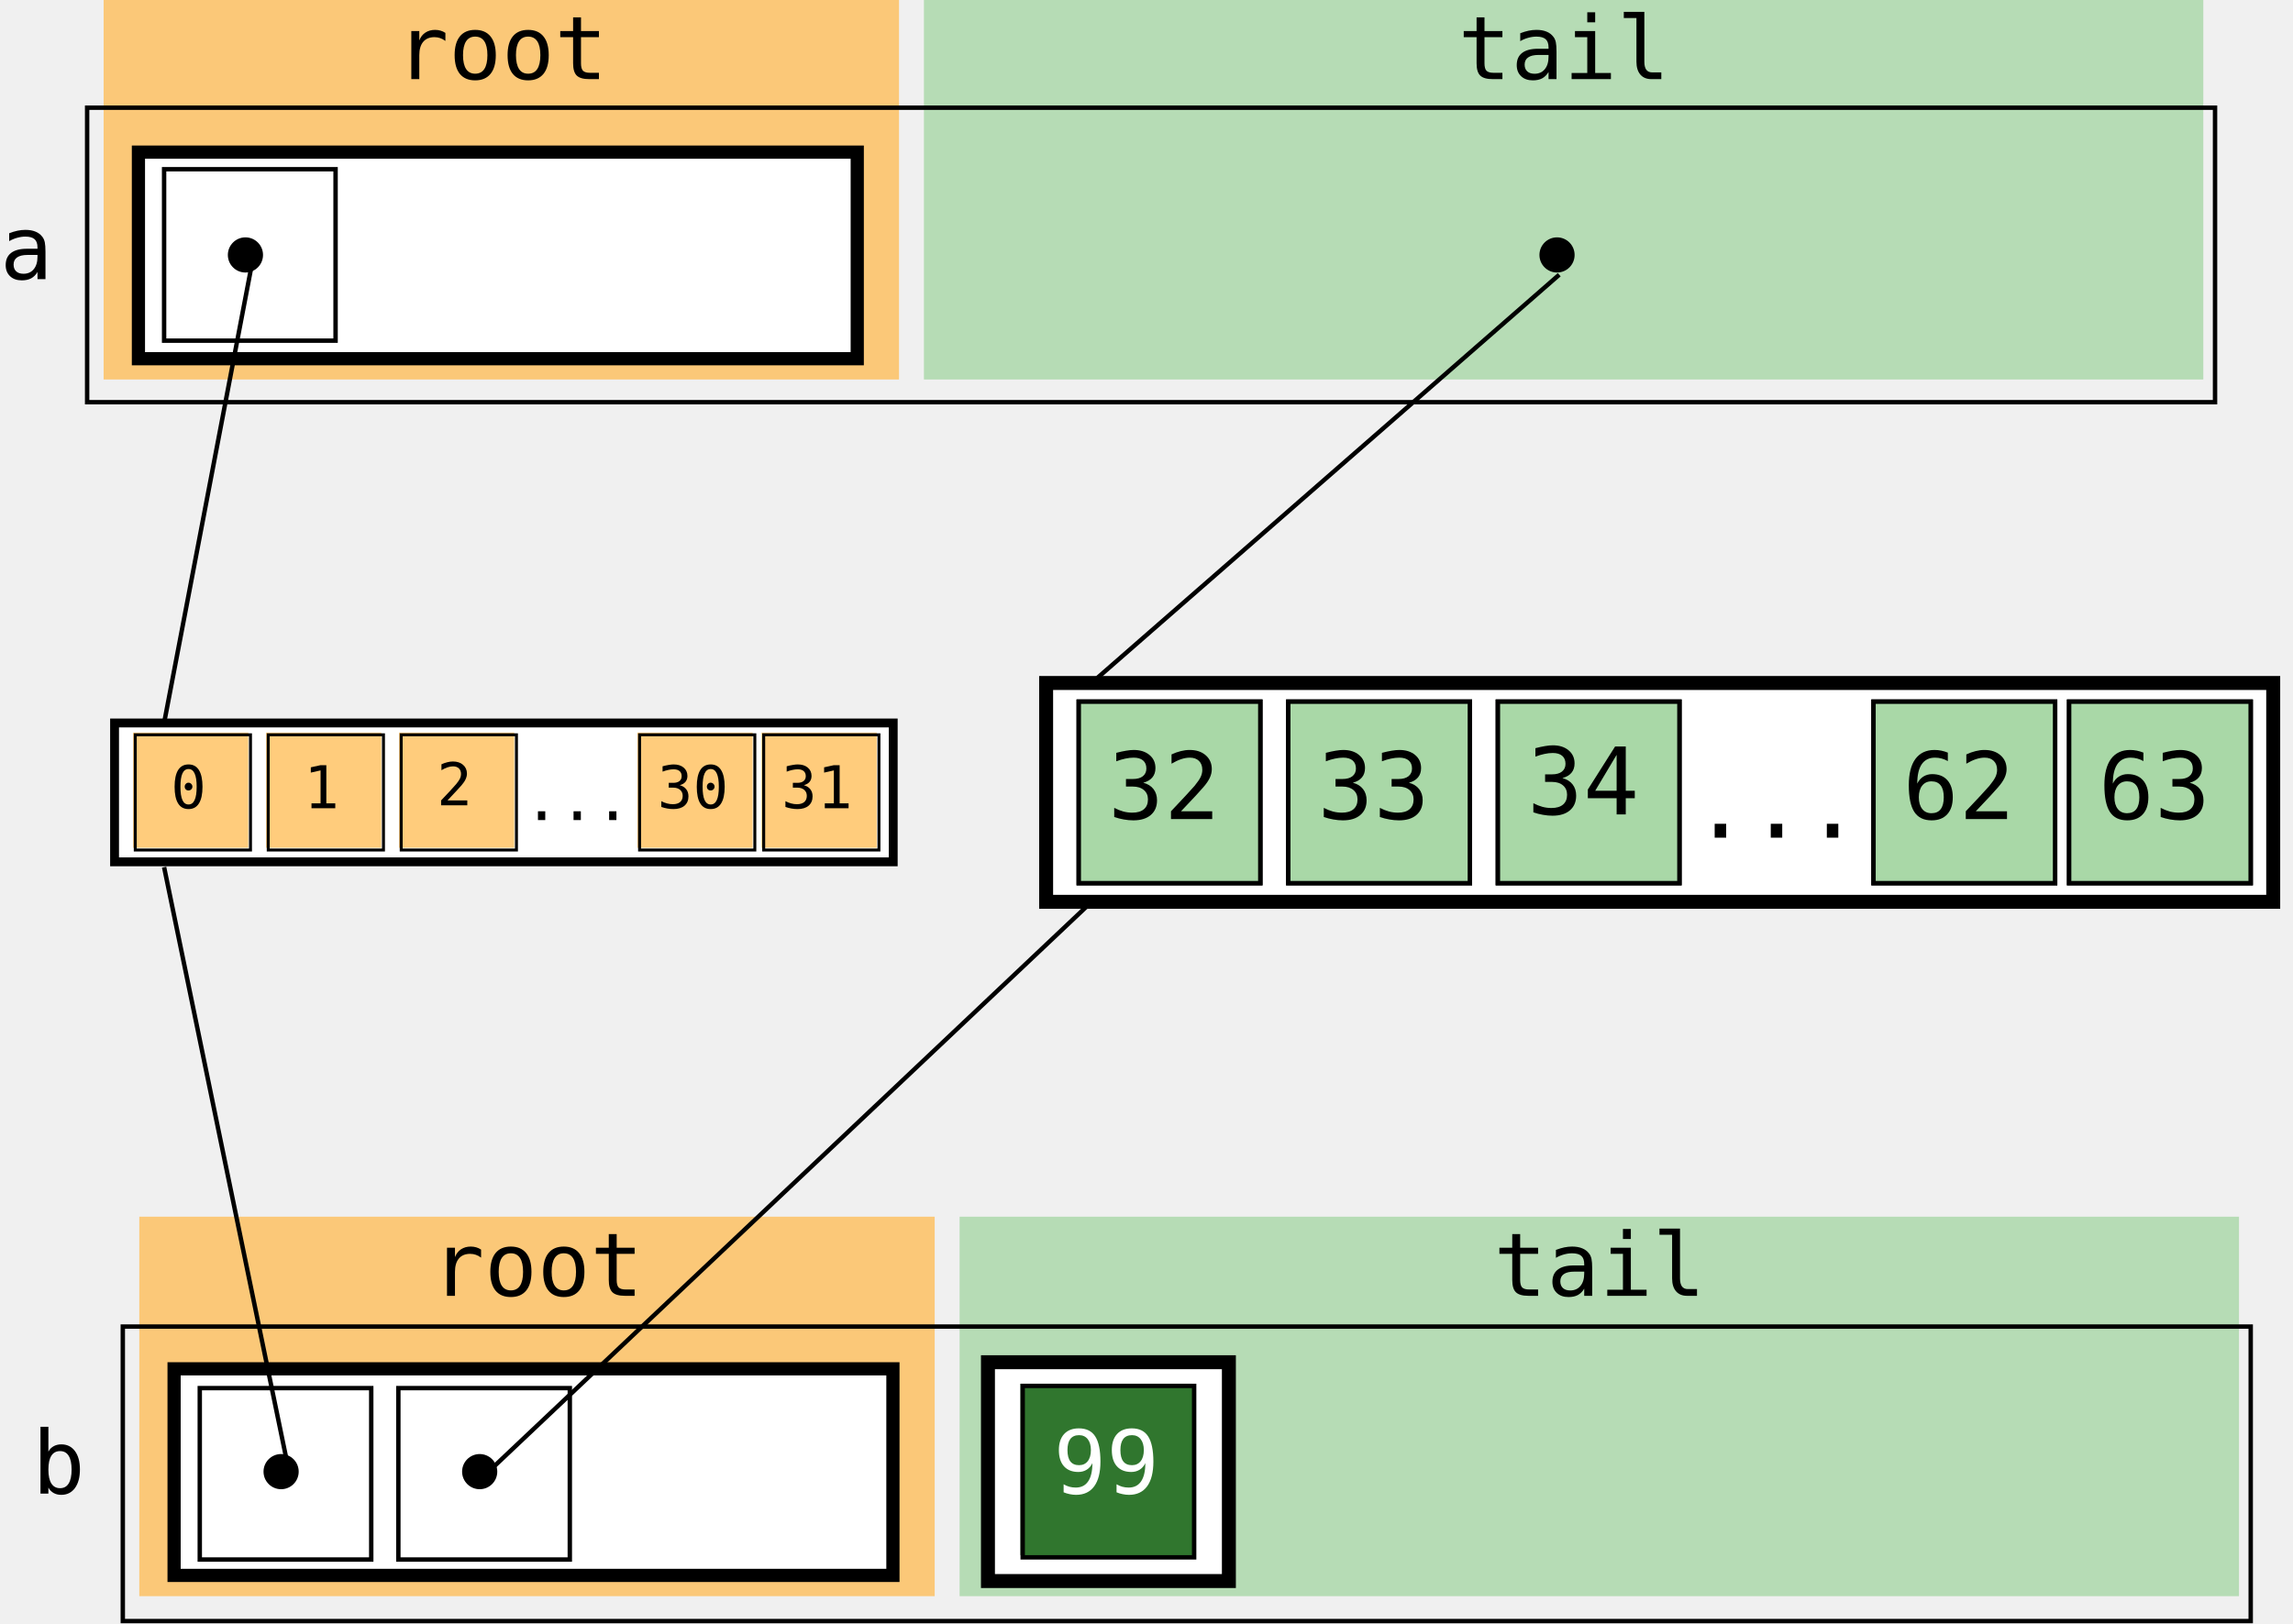
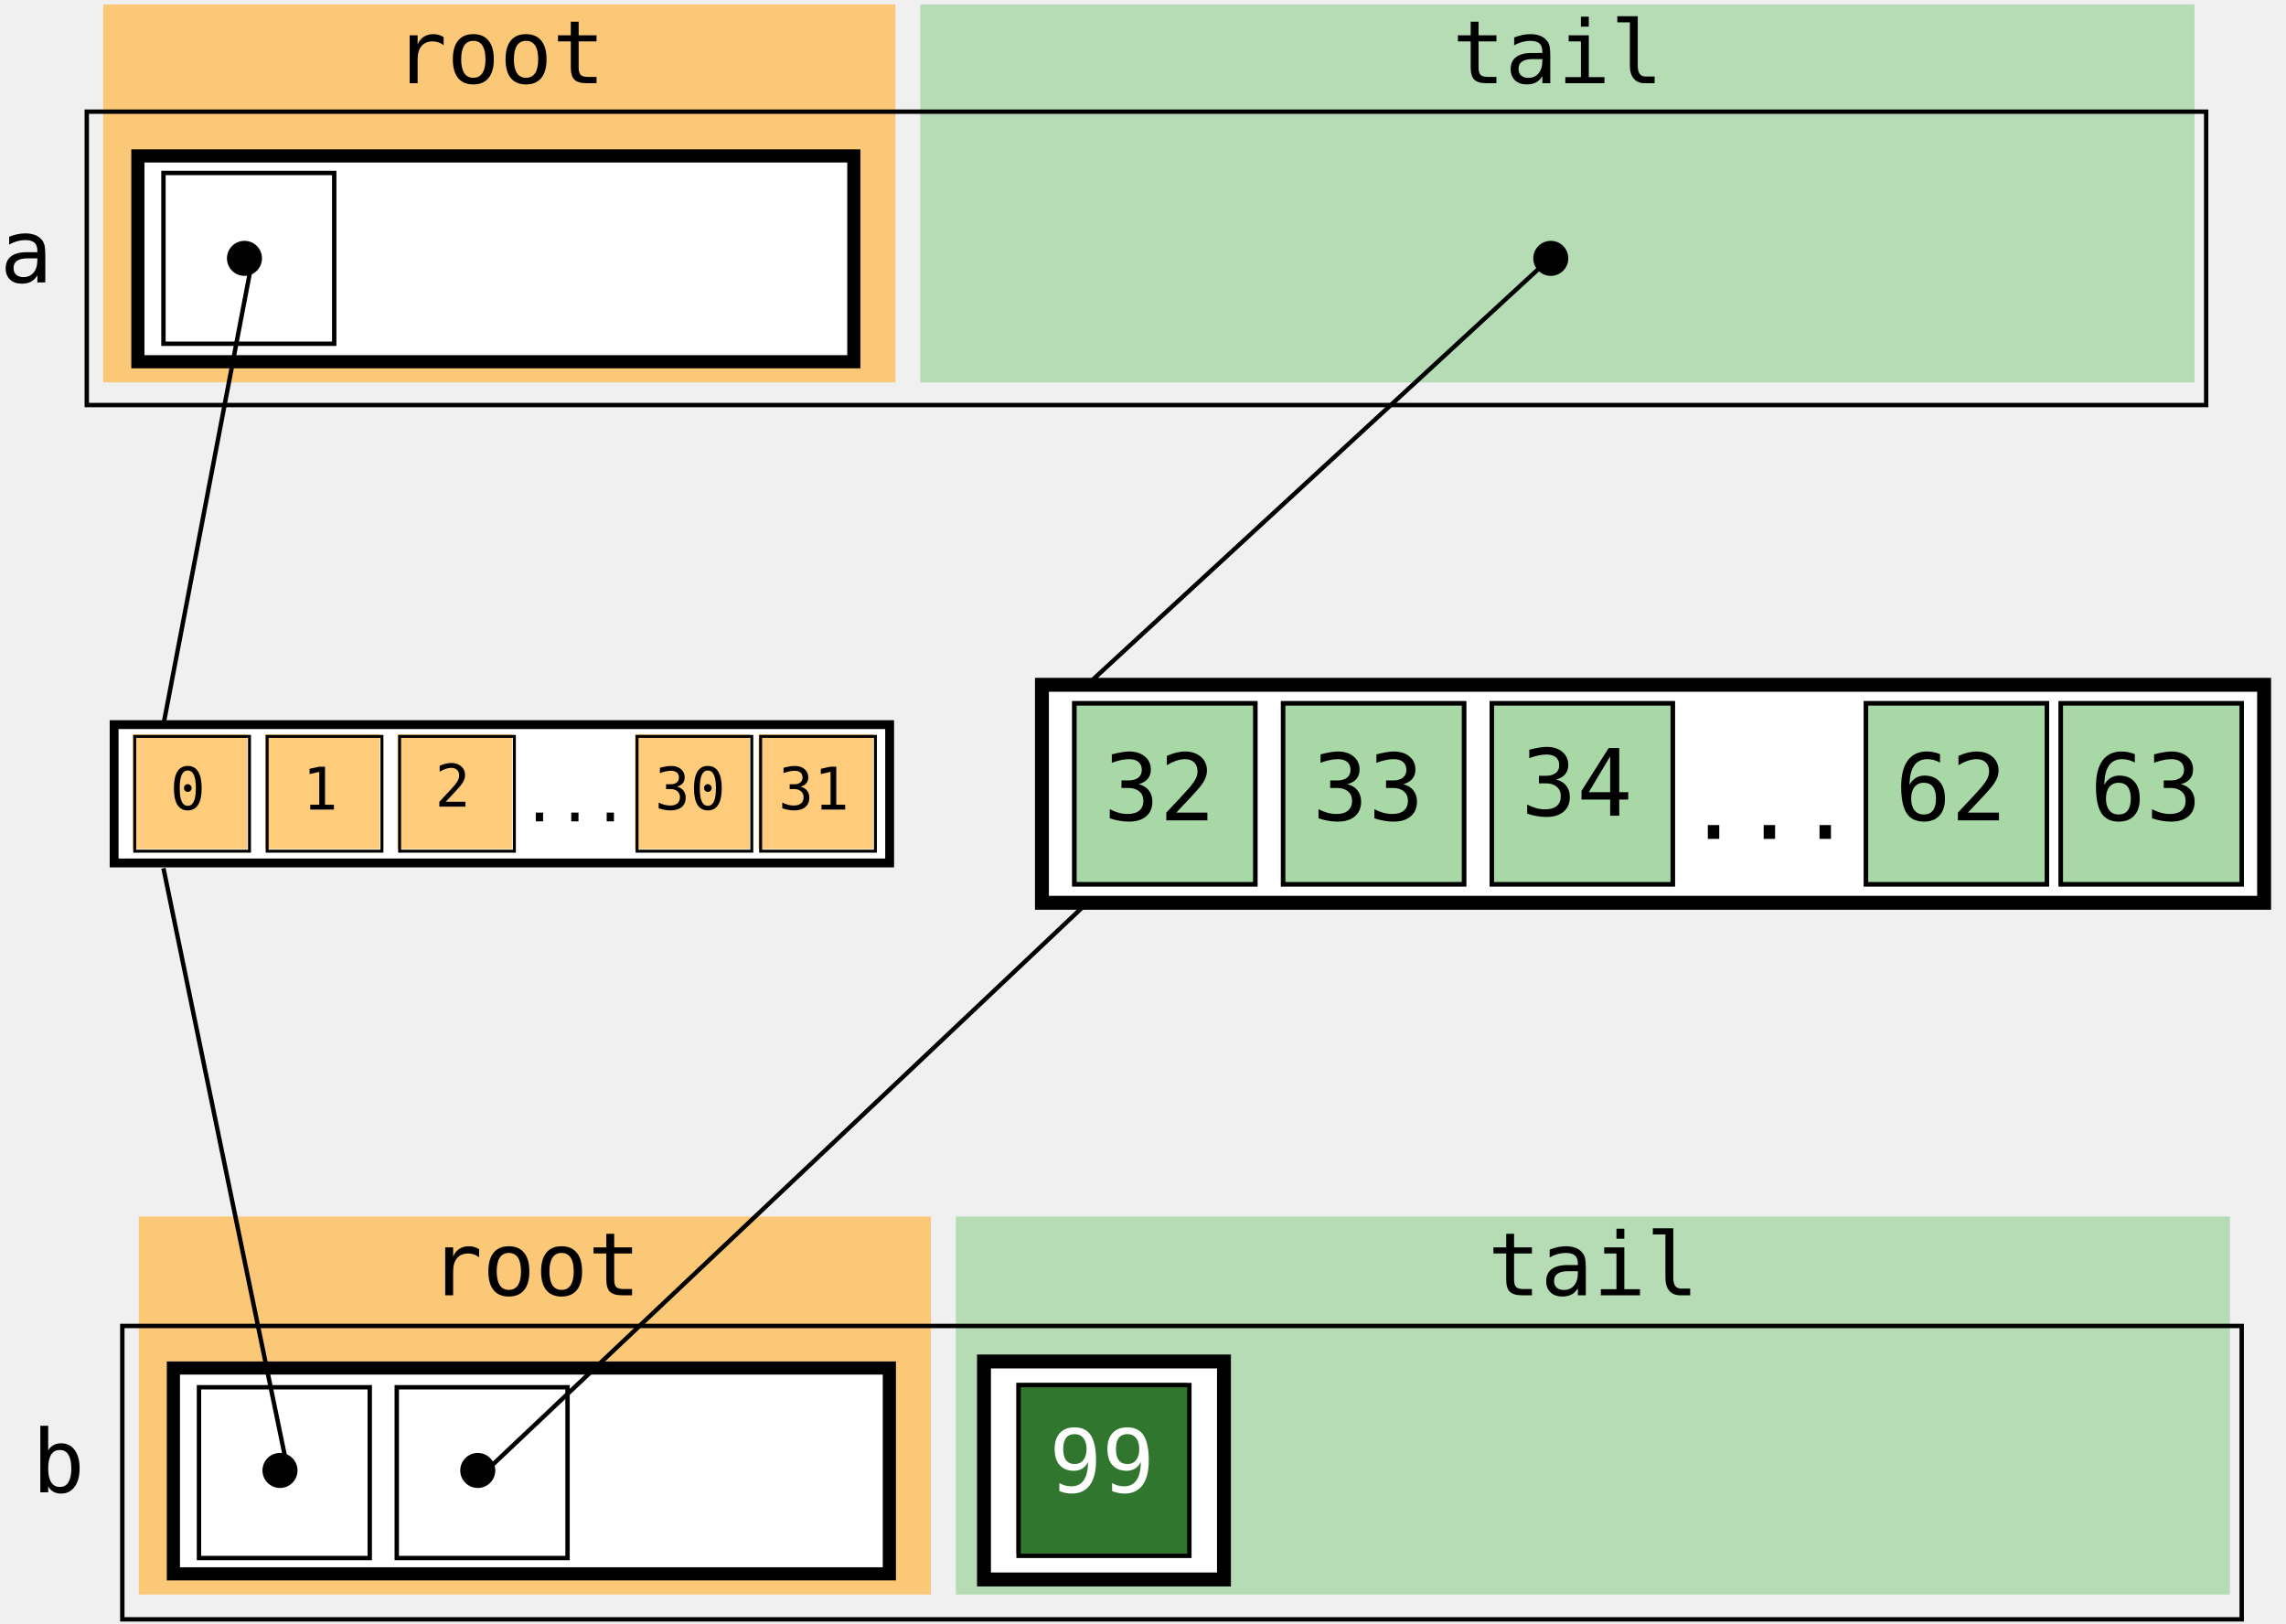
- <svg xmlns="http://www.w3.org/2000/svg" version="1.1" x="0" y="0" width="521.55" height="369.301" viewBox="0, 0, 521.55, 369.301">
-   <g id="Layer_1" transform="translate(-170.667, -74.333)">
-     <path d="M194.235,74.333 L375.152,74.333 L375.152,160.667 L194.235,160.667 z" fill="#FFBB50" fill-opacity="0.75" />
-     <path d="M380.818,74.333 L671.818,74.333 L671.818,160.667 L380.818,160.667 z" fill="#A3D5A1" fill-opacity="0.75" />
+ <svg xmlns="http://www.w3.org/2000/svg" version="1.1" x="0" y="0" width="522.051" height="370.801" viewBox="0, 0, 522.051, 370.801">
+   <g id="Layer_1" transform="translate(0.001, 1)">
+     <path d="M23.568,0 L204.485,0 L204.485,86.334 L23.568,86.334 z" fill="#FFBB50" fill-opacity="0.75" />
+     <path d="M210.151,0 L501.151,0 L501.151,86.334 L210.151,86.334 z" fill="#A3D5A1" fill-opacity="0.75" />
    <g>
-       <path d="M201.652,108.442 L365.152,108.442 L365.152,155.442 L201.652,155.442 z" fill="#FFFFFF" />
-       <path d="M202.152,108.942 L365.652,108.942 L365.652,155.942 L202.152,155.942 z" fill-opacity="0" stroke="#000000" stroke-width="3" />
+       <path d="M30.985,34.109 L194.485,34.109 L194.485,81.109 L30.985,81.109 z" fill="#FFFFFF" />
+       <path d="M31.485,34.609 L194.985,34.609 L194.985,81.609 L31.485,81.609 z" fill-opacity="0" stroke="#000000" stroke-width="3" />
    </g>
-     <path d="M190.485,98.833 L674.485,98.833 L674.485,165.833 L190.485,165.833 z" fill-opacity="0" stroke="#000000" stroke-width="1" />
-     <text transform="matrix(1, 0, 0, 1, 284.693, 86.333)">
-       <tspan x="-24" y="6" font-family="monospace" font-size="20" fill="#000000">root</tspan>
+     <path d="M19.818,24.5 L503.818,24.5 L503.818,91.5 L19.818,91.5 z" fill-opacity="0" stroke="#000000" stroke-width="1" />
+     <text transform="matrix(1, 0, 0, 1, 107.757, 11.5)">
+       <tspan x="-17.731" y="6.5" font-family="monospace" font-size="20" fill="#000000">root</tspan>
    </text>
-     <text transform="matrix(1, 0, 0, 1, 526.318, 86.333)">
-       <tspan x="-24" y="6" font-family="monospace" font-size="20" fill="#000000">tail</tspan>
+     <text transform="matrix(1, 0, 0, 1, 344.934, 11.5)">
+       <tspan x="-13.283" y="6.5" font-family="monospace" font-size="20" fill="#000000">tail</tspan>
    </text>
    <g>
-       <path d="M207.493,112.333 L246.493,112.333 L246.493,151.333 L207.493,151.333 z" fill="#FFFFFF" />
-       <path d="M207.993,112.833 L246.993,112.833 L246.993,151.833 L207.993,151.833 z" fill-opacity="0" stroke="#000000" stroke-width="1" />
+       <path d="M36.826,38 L75.826,38 L75.826,77 L36.826,77 z" fill="#FFFFFF" />
+       <path d="M37.326,38.5 L76.326,38.5 L76.326,77.5 L37.326,77.5 z" fill-opacity="0" stroke="#000000" stroke-width="1" />
    </g>
-     <path d="M226.493,136.333 C224.284,136.333 222.493,134.542 222.493,132.333 C222.493,130.124 224.284,128.333 226.493,128.333 C228.702,128.333 230.493,130.124 230.493,132.333 C230.493,134.542 228.702,136.333 226.493,136.333 z" fill="#000000" />
+     <path d="M55.826,62 C53.617,62 51.826,60.209 51.826,58 C51.826,55.791 53.617,54 55.826,54 C58.035,54 59.826,55.791 59.826,58 C59.826,60.209 58.035,62 55.826,62 z" fill="#000000" />
    <g>
      <g>
-         <path d="M196.226,238.312 L373.333,238.312 L373.333,269.902 L196.226,269.902 z" fill="#FFFFFF" />
-         <path d="M196.726,238.812 L373.833,238.812 L373.833,270.402 L196.726,270.402 z" fill-opacity="0" stroke="#000000" stroke-width="2.016" />
+         <path d="M25.559,163.979 L202.666,163.979 L202.666,195.569 L25.559,195.569 z" fill="#FFFFFF" />
+         <path d="M26.059,164.479 L203.166,164.479 L203.166,196.069 L26.059,196.069 z" fill-opacity="0" stroke="#000000" stroke-width="2.016" />
      </g>
      <g>
-         <path d="M200.931,241 L227.144,241 L227.144,267.214 L200.931,267.214 z" fill="#FFBB50" fill-opacity="0.75" />
-         <path d="M201.431,241.5 L227.644,241.5 L227.644,267.714 L201.431,267.714 z" fill-opacity="0" stroke="#000000" stroke-width="0.672" />
+         <path d="M30.264,166.667 L56.477,166.667 L56.477,192.881 L30.264,192.881 z" fill="#FFBB50" fill-opacity="0.75" />
+         <path d="M30.764,167.167 L56.977,167.167 L56.977,193.381 L30.764,193.381 z" fill-opacity="0" stroke="#000000" stroke-width="0.672" />
      </g>
      <g>
-         <path d="M231.177,241 L257.39,241 L257.39,267.214 L231.177,267.214 z" fill="#FFBB50" fill-opacity="0.75" />
-         <path d="M231.677,241.5 L257.89,241.5 L257.89,267.714 L231.677,267.714 z" fill-opacity="0" stroke="#000000" stroke-width="0.672" />
+         <path d="M60.51,166.667 L86.723,166.667 L86.723,192.881 L60.51,192.881 z" fill="#FFBB50" fill-opacity="0.75" />
+         <path d="M61.01,167.167 L87.223,167.167 L87.223,193.381 L61.01,193.381 z" fill-opacity="0" stroke="#000000" stroke-width="0.672" />
      </g>
      <g>
-         <path d="M261.423,241 L287.636,241 L287.636,267.214 L261.423,267.214 z" fill="#FFBB50" fill-opacity="0.75" />
-         <path d="M261.923,241.5 L288.136,241.5 L288.136,267.714 L261.923,267.714 z" fill-opacity="0" stroke="#000000" stroke-width="0.672" />
+         <path d="M90.756,166.667 L116.969,166.667 L116.969,192.881 L90.756,192.881 z" fill="#FFBB50" fill-opacity="0.75" />
+         <path d="M91.256,167.167 L117.469,167.167 L117.469,193.381 L91.256,193.381 z" fill-opacity="0" stroke="#000000" stroke-width="0.672" />
      </g>
      <g>
-         <path d="M343.871,241 L370.084,241 L370.084,267.214 L343.871,267.214 z" fill="#FFBB50" fill-opacity="0.75" />
-         <path d="M344.371,241.5 L370.584,241.5 L370.584,267.714 L344.371,267.714 z" fill-opacity="0" stroke="#000000" stroke-width="0.672" />
+         <path d="M173.204,166.667 L199.417,166.667 L199.417,192.881 L173.204,192.881 z" fill="#FFBB50" fill-opacity="0.75" />
+         <path d="M173.704,167.167 L199.917,167.167 L199.917,193.381 L173.704,193.381 z" fill-opacity="0" stroke="#000000" stroke-width="0.672" />
      </g>
      <g>
-         <path d="M315.642,241 L341.855,241 L341.855,267.214 L315.642,267.214 z" fill="#FFBB50" fill-opacity="0.75" />
-         <path d="M316.142,241.5 L342.355,241.5 L342.355,267.714 L316.142,267.714 z" fill-opacity="0" stroke="#000000" stroke-width="0.672" />
+         <path d="M144.975,166.667 L171.188,166.667 L171.188,192.881 L144.975,192.881 z" fill="#FFBB50" fill-opacity="0.75" />
+         <path d="M145.475,167.167 L171.688,167.167 L171.688,193.381 L145.475,193.381 z" fill-opacity="0" stroke="#000000" stroke-width="0.672" />
      </g>
-       <text transform="matrix(1, 0, 0, 1, 302.424, 256.901)">
-         <tspan x="-12.599" y="4" font-family="monospace" font-size="13.443" fill="#000000">...</tspan>
+       <text transform="matrix(1, 0, 0, 1, 125.26, 182.068)">
+         <tspan x="-6.102" y="4.5" font-family="monospace" font-size="13.443" fill="#000000">...</tspan>
      </text>
-       <text transform="matrix(1, 0, 0, 1, 214.038, 254.213)">
-         <tspan x="-4.533" y="4" font-family="monospace" font-size="13.443" fill="#000000">0</tspan>
+       <text transform="matrix(1, 0, 0, 1, 43.076, 179.38)">
+         <tspan x="-4.238" y="4.5" font-family="monospace" font-size="13.443" fill="#000000">0</tspan>
      </text>
-       <text transform="matrix(1, 0, 0, 1, 244.284, 254.213)">
-         <tspan x="-4.533" y="4" font-family="monospace" font-size="13.443" fill="#000000">1</tspan>
+       <text transform="matrix(1, 0, 0, 1, 73.322, 179.38)">
+         <tspan x="-4.238" y="4.5" font-family="monospace" font-size="13.443" fill="#000000">1</tspan>
      </text>
-       <text transform="matrix(1, 0, 0, 1, 274.53, 253.541)">
-         <tspan x="-4.533" y="4" font-family="monospace" font-size="13.443" fill="#000000">2</tspan>
+       <text transform="matrix(1, 0, 0, 1, 103.568, 178.708)">
+         <tspan x="-4.238" y="4.5" font-family="monospace" font-size="13.443" fill="#000000">2</tspan>
      </text>
-       <text transform="matrix(1, 0, 0, 1, 356.978, 254.213)">
-         <tspan x="-8.566" y="4" font-family="monospace" font-size="13.443" fill="#000000">31</tspan>
+       <text transform="matrix(1, 0, 0, 1, 185.721, 179.38)">
+         <tspan x="-7.976" y="4.5" font-family="monospace" font-size="13.443" fill="#000000">31</tspan>
      </text>
-       <text transform="matrix(1, 0, 0, 1, 328.748, 254.213)">
-         <tspan x="-8.566" y="4" font-family="monospace" font-size="13.443" fill="#000000">30</tspan>
+       <text transform="matrix(1, 0, 0, 1, 157.491, 179.38)">
+         <tspan x="-7.976" y="4.5" font-family="monospace" font-size="13.443" fill="#000000">30</tspan>
      </text>
    </g>
    <g>
-       <path d="M227.826,132 L207.493,238.312" fill="#000000" />
-       <path d="M228.326,132.5 L207.993,238.812" fill-opacity="0" stroke="#000000" stroke-width="1" />
+       <path d="M57.159,57.667 L36.826,163.979" fill="#000000" />
+       <path d="M57.659,58.167 L37.326,164.479" fill-opacity="0" stroke="#000000" stroke-width="1" />
    </g>
-     <path d="M202.349,351.134 L383.265,351.134 L383.265,437.468 L202.349,437.468 z" fill="#FFBB50" fill-opacity="0.75" />
-     <path d="M388.932,351.134 L679.932,351.134 L679.932,437.468 L388.932,437.468 z" fill="#A3D5A1" fill-opacity="0.75" />
+     <path d="M31.682,276.801 L212.598,276.801 L212.598,363.135 L31.682,363.135 z" fill="#FFBB50" fill-opacity="0.75" />
+     <path d="M218.265,276.801 L509.265,276.801 L509.265,363.135 L218.265,363.135 z" fill="#A3D5A1" fill-opacity="0.75" />
    <g>
-       <path d="M209.765,385.243 L373.265,385.243 L373.265,432.243 L209.765,432.243 z" fill="#FFFFFF" />
-       <path d="M210.265,385.743 L373.765,385.743 L373.765,432.743 L210.265,432.743 z" fill-opacity="0" stroke="#000000" stroke-width="3" />
+       <path d="M39.098,310.91 L202.598,310.91 L202.598,357.91 L39.098,357.91 z" fill="#FFFFFF" />
+       <path d="M39.598,311.41 L203.098,311.41 L203.098,358.41 L39.598,358.41 z" fill-opacity="0" stroke="#000000" stroke-width="3" />
    </g>
-     <path d="M198.599,376.134 L682.599,376.134 L682.599,443.134 L198.599,443.134 z" fill-opacity="0" stroke="#000000" stroke-width="1" />
-     <text transform="matrix(1, 0, 0, 1, 292.807, 363.134)">
-       <tspan x="-24" y="6" font-family="monospace" font-size="20" fill="#000000">root</tspan>
+     <path d="M27.932,301.801 L511.932,301.801 L511.932,368.801 L27.932,368.801 z" fill-opacity="0" stroke="#000000" stroke-width="1" />
+     <text transform="matrix(1, 0, 0, 1, 115.871, 288.301)">
+       <tspan x="-17.731" y="6.5" font-family="monospace" font-size="20" fill="#000000">root</tspan>
    </text>
-     <text transform="matrix(1, 0, 0, 1, 534.432, 363.134)">
-       <tspan x="-24" y="6" font-family="monospace" font-size="20" fill="#000000">tail</tspan>
+     <text transform="matrix(1, 0, 0, 1, 353.048, 288.301)">
+       <tspan x="-13.283" y="6.5" font-family="monospace" font-size="20" fill="#000000">tail</tspan>
    </text>
    <g>
-       <path d="M215.606,389.634 L254.606,389.634 L254.606,428.634 L215.606,428.634 z" fill="#FFFFFF" />
-       <path d="M216.106,390.134 L255.106,390.134 L255.106,429.134 L216.106,429.134 z" fill-opacity="0" stroke="#000000" stroke-width="1" />
+       <path d="M44.939,315.301 L83.939,315.301 L83.939,354.301 L44.939,354.301 z" fill="#FFFFFF" />
+       <path d="M45.439,315.801 L84.439,315.801 L84.439,354.801 L45.439,354.801 z" fill-opacity="0" stroke="#000000" stroke-width="1" />
    </g>
-     <path d="M234.606,413.134 C232.397,413.134 230.606,411.343 230.606,409.134 C230.606,406.925 232.397,405.134 234.606,405.134 C236.815,405.134 238.606,406.925 238.606,409.134 C238.606,411.343 236.815,413.134 234.606,413.134 z" fill="#000000" />
+     <path d="M63.939,338.801 C61.73,338.801 59.939,337.01 59.939,334.801 C59.939,332.592 61.73,330.801 63.939,330.801 C66.148,330.801 67.939,332.592 67.939,334.801 C67.939,337.01 66.148,338.801 63.939,338.801 z" fill="#000000" />
    <g>
-       <path d="M235.939,408.801 L207.493,271.119" fill="#000000" />
-       <path d="M236.439,409.301 L207.993,271.619" fill-opacity="0" stroke="#000000" stroke-width="1" />
+       <path d="M65.272,334.468 L36.826,196.786" fill="#000000" />
+       <path d="M65.772,334.968 L37.326,197.286" fill-opacity="0" stroke="#000000" stroke-width="1" />
    </g>
    <g>
-       <path d="M394.879,383.743 L449.68,383.743 L449.68,433.526 L394.879,433.526 z" fill="#FFFFFF" />
-       <path d="M395.379,384.243 L450.18,384.243 L450.18,434.026 L395.379,434.026 z" fill-opacity="0" stroke="#000000" stroke-width="3.177" />
+       <path d="M224.212,309.41 L279.013,309.41 L279.013,359.193 L224.212,359.193 z" fill="#FFFFFF" />
+       <path d="M224.712,309.91 L279.513,309.91 L279.513,359.693 L224.712,359.693 z" fill-opacity="0" stroke="#000000" stroke-width="3.177" />
    </g>
    <g>
-       <path d="M260.773,389.634 L299.773,389.634 L299.773,428.634 L260.773,428.634 z" fill="#FFFFFF" />
-       <path d="M261.273,390.134 L300.273,390.134 L300.273,429.134 L261.273,429.134 z" fill-opacity="0" stroke="#000000" stroke-width="1" />
+       <path d="M90.106,315.301 L129.106,315.301 L129.106,354.301 L90.106,354.301 z" fill="#FFFFFF" />
+       <path d="M90.606,315.801 L129.606,315.801 L129.606,354.801 L90.606,354.801 z" fill-opacity="0" stroke="#000000" stroke-width="1" />
    </g>
-     <path d="M279.773,413.134 C277.564,413.134 275.773,411.343 275.773,409.134 C275.773,406.925 277.564,405.134 279.773,405.134 C281.982,405.134 283.773,406.925 283.773,409.134 C283.773,411.343 281.982,413.134 279.773,413.134 z" fill="#000000" />
+     <path d="M109.106,338.801 C106.897,338.801 105.106,337.01 105.106,334.801 C105.106,332.592 106.897,330.801 109.106,330.801 C111.315,330.801 113.106,332.592 113.106,334.801 C113.106,337.01 111.315,338.801 109.106,338.801 z" fill="#000000" />
    <g>
-       <path d="M281.106,408.801 L418.449,279" fill="#000000" />
-       <path d="M281.606,409.301 L418.949,279.5" fill-opacity="0" stroke="#000000" stroke-width="1" />
+       <path d="M110.439,334.468 L247.782,204.667" fill="#000000" />
+       <path d="M110.939,334.968 L248.282,205.167" fill-opacity="0" stroke="#000000" stroke-width="1" />
    </g>
    <g>
-       <path d="M408.111,229.216 L687.217,229.216 L687.217,279 L408.111,279 z" fill="#FFFFFF" />
-       <path d="M408.611,229.716 L687.717,229.716 L687.717,279.5 L408.611,279.5 z" fill-opacity="0" stroke="#000000" stroke-width="3.177" />
+       <path d="M237.444,154.883 L516.55,154.883 L516.55,204.667 L237.444,204.667 z" fill="#FFFFFF" />
+       <path d="M237.944,155.383 L517.05,155.383 L517.05,205.167 L237.944,205.167 z" fill-opacity="0" stroke="#000000" stroke-width="3.177" />
    </g>
    <g>
      <g>
-         <path d="M416.026,233.953 L457.336,233.953 L457.336,275.262 L416.026,275.262 z" fill="#A3D5A1" fill-opacity="0.75" />
-         <path d="M416.026,233.953 L457.336,233.953 L457.336,275.262 L416.026,275.262 z" fill-opacity="0" stroke="#000000" stroke-width="1" />
+         <path d="M245.359,159.62 L286.669,159.62 L286.669,200.929 L245.359,200.929 z" fill="#A3D5A1" fill-opacity="0.75" />
+         <path d="M245.359,159.62 L286.669,159.62 L286.669,200.929 L245.359,200.929 z" fill-opacity="0" stroke="#000000" stroke-width="1" />
      </g>
      <g>
-         <path d="M416.026,233.953 L457.336,233.953 L457.336,275.262 L416.026,275.262 z" fill="#A3D5A1" fill-opacity="0.75" />
-         <path d="M416.026,233.953 L457.336,233.953 L457.336,275.262 L416.026,275.262 z" fill-opacity="0" stroke="#000000" stroke-width="1" />
+         <path d="M245.359,159.62 L286.669,159.62 L286.669,200.929 L245.359,200.929 z" fill="#A3D5A1" fill-opacity="0.75" />
+         <path d="M245.359,159.62 L286.669,159.62 L286.669,200.929 L245.359,200.929 z" fill-opacity="0" stroke="#000000" stroke-width="1" />
      </g>
    </g>
    <g>
      <g>
-         <path d="M463.692,233.953 L505.001,233.953 L505.001,275.262 L463.692,275.262 z" fill="#A3D5A1" fill-opacity="0.75" />
-         <path d="M463.692,233.953 L505.001,233.953 L505.001,275.262 L463.692,275.262 z" fill-opacity="0" stroke="#000000" stroke-width="1" />
+         <path d="M293.025,159.62 L334.334,159.62 L334.334,200.929 L293.025,200.929 z" fill="#A3D5A1" fill-opacity="0.75" />
+         <path d="M293.025,159.62 L334.334,159.62 L334.334,200.929 L293.025,200.929 z" fill-opacity="0" stroke="#000000" stroke-width="1" />
      </g>
      <g>
-         <path d="M463.692,233.953 L505.001,233.953 L505.001,275.262 L463.692,275.262 z" fill="#A3D5A1" fill-opacity="0.75" />
-         <path d="M463.692,233.953 L505.001,233.953 L505.001,275.262 L463.692,275.262 z" fill-opacity="0" stroke="#000000" stroke-width="1" />
+         <path d="M293.025,159.62 L334.334,159.62 L334.334,200.929 L293.025,200.929 z" fill="#A3D5A1" fill-opacity="0.75" />
+         <path d="M293.025,159.62 L334.334,159.62 L334.334,200.929 L293.025,200.929 z" fill-opacity="0" stroke="#000000" stroke-width="1" />
      </g>
    </g>
    <g>
      <g>
-         <path d="M511.357,233.953 L552.666,233.953 L552.666,275.262 L511.357,275.262 z" fill="#A3D5A1" fill-opacity="0.75" />
-         <path d="M511.357,233.953 L552.666,233.953 L552.666,275.262 L511.357,275.262 z" fill-opacity="0" stroke="#000000" stroke-width="1" />
+         <path d="M340.69,159.62 L381.999,159.62 L381.999,200.929 L340.69,200.929 z" fill="#A3D5A1" fill-opacity="0.75" />
+         <path d="M340.69,159.62 L381.999,159.62 L381.999,200.929 L340.69,200.929 z" fill-opacity="0" stroke="#000000" stroke-width="1" />
      </g>
      <g>
-         <path d="M511.357,233.953 L552.666,233.953 L552.666,275.262 L511.357,275.262 z" fill="#A3D5A1" fill-opacity="0.75" />
-         <path d="M511.357,233.953 L552.666,233.953 L552.666,275.262 L511.357,275.262 z" fill-opacity="0" stroke="#000000" stroke-width="1" />
+         <path d="M340.69,159.62 L381.999,159.62 L381.999,200.929 L340.69,200.929 z" fill="#A3D5A1" fill-opacity="0.75" />
+         <path d="M340.69,159.62 L381.999,159.62 L381.999,200.929 L340.69,200.929 z" fill-opacity="0" stroke="#000000" stroke-width="1" />
      </g>
    </g>
    <g>
      <g>
-         <path d="M641.289,233.953 L682.599,233.953 L682.599,275.262 L641.289,275.262 z" fill="#A3D5A1" fill-opacity="0.75" />
-         <path d="M641.289,233.953 L682.599,233.953 L682.599,275.262 L641.289,275.262 z" fill-opacity="0" stroke="#000000" stroke-width="1" />
+         <path d="M470.622,159.62 L511.932,159.62 L511.932,200.929 L470.622,200.929 z" fill="#A3D5A1" fill-opacity="0.75" />
+         <path d="M470.622,159.62 L511.932,159.62 L511.932,200.929 L470.622,200.929 z" fill-opacity="0" stroke="#000000" stroke-width="1" />
      </g>
      <g>
-         <path d="M641.289,233.953 L682.599,233.953 L682.599,275.262 L641.289,275.262 z" fill="#A3D5A1" fill-opacity="0.75" />
-         <path d="M641.289,233.953 L682.599,233.953 L682.599,275.262 L641.289,275.262 z" fill-opacity="0" stroke="#000000" stroke-width="1" />
+         <path d="M470.622,159.62 L511.932,159.62 L511.932,200.929 L470.622,200.929 z" fill="#A3D5A1" fill-opacity="0.75" />
+         <path d="M470.622,159.62 L511.932,159.62 L511.932,200.929 L470.622,200.929 z" fill-opacity="0" stroke="#000000" stroke-width="1" />
      </g>
    </g>
    <g>
      <g>
-         <path d="M596.8,233.953 L638.11,233.953 L638.11,275.262 L596.8,275.262 z" fill="#A3D5A1" fill-opacity="0.75" />
-         <path d="M596.8,233.953 L638.11,233.953 L638.11,275.262 L596.8,275.262 z" fill-opacity="0" stroke="#000000" stroke-width="1" />
+         <path d="M426.133,159.62 L467.443,159.62 L467.443,200.929 L426.133,200.929 z" fill="#A3D5A1" fill-opacity="0.75" />
+         <path d="M426.133,159.62 L467.443,159.62 L467.443,200.929 L426.133,200.929 z" fill-opacity="0" stroke="#000000" stroke-width="1" />
      </g>
      <g>
-         <path d="M596.8,233.953 L638.11,233.953 L638.11,275.262 L596.8,275.262 z" fill="#A3D5A1" fill-opacity="0.75" />
-         <path d="M596.8,233.953 L638.11,233.953 L638.11,275.262 L596.8,275.262 z" fill-opacity="0" stroke="#000000" stroke-width="1" />
+         <path d="M426.133,159.62 L467.443,159.62 L467.443,200.929 L426.133,200.929 z" fill="#A3D5A1" fill-opacity="0.75" />
+         <path d="M426.133,159.62 L467.443,159.62 L467.443,200.929 L426.133,200.929 z" fill-opacity="0" stroke="#000000" stroke-width="1" />
      </g>
    </g>
-     <text transform="matrix(1, 0, 0, 1, 575.472, 258.511)">
-       <tspan x="-19.855" y="6.393" font-family="monospace" font-size="21.185" fill="#000000">...</tspan>
+     <text transform="matrix(1, 0, 0, 1, 394.279, 183.071)">
+       <tspan x="-9.329" y="7.5" font-family="monospace" font-size="21.185" fill="#000000">...</tspan>
    </text>
-     <text transform="matrix(1, 0, 0, 1, 436.18, 254.275)">
-       <tspan x="-13.499" y="6.393" font-family="monospace" font-size="21.185" fill="#000000">32</tspan>
+     <text transform="matrix(1, 0, 0, 1, 264.296, 178.835)">
+       <tspan x="-12.282" y="7.5" font-family="monospace" font-size="21.185" fill="#000000">32</tspan>
    </text>
-     <text transform="matrix(1, 0, 0, 1, 483.846, 254.275)">
-       <tspan x="-13.499" y="6.393" font-family="monospace" font-size="21.185" fill="#000000">33</tspan>
+     <text transform="matrix(1, 0, 0, 1, 311.962, 178.835)">
+       <tspan x="-12.282" y="7.5" font-family="monospace" font-size="21.185" fill="#000000">33</tspan>
    </text>
-     <text transform="matrix(1, 0, 0, 1, 531.511, 253.216)">
-       <tspan x="-13.499" y="6.393" font-family="monospace" font-size="21.185" fill="#000000">34</tspan>
+     <text transform="matrix(1, 0, 0, 1, 359.627, 177.776)">
+       <tspan x="-12.282" y="7.5" font-family="monospace" font-size="21.185" fill="#000000">34</tspan>
    </text>
-     <text transform="matrix(1, 0, 0, 1, 661.443, 254.275)">
-       <tspan x="-13.499" y="6.393" font-family="monospace" font-size="21.185" fill="#000000">63</tspan>
+     <text transform="matrix(1, 0, 0, 1, 489.559, 178.835)">
+       <tspan x="-12.282" y="7.5" font-family="monospace" font-size="21.185" fill="#000000">63</tspan>
    </text>
-     <text transform="matrix(1, 0, 0, 1, 616.957, 254.275)">
-       <tspan x="-13.499" y="6.393" font-family="monospace" font-size="21.185" fill="#000000">62</tspan>
+     <text transform="matrix(1, 0, 0, 1, 445.073, 178.835)">
+       <tspan x="-12.282" y="7.5" font-family="monospace" font-size="21.185" fill="#000000">62</tspan>
    </text>
-     <path d="M524.818,136.333 C522.609,136.333 520.818,134.542 520.818,132.333 C520.818,130.124 522.609,128.333 524.818,128.333 C527.027,128.333 528.818,130.124 528.818,132.333 C528.818,134.542 527.027,136.333 524.818,136.333 z" fill="#000000" />
-     <path d="M525.318,136.833 L418.949,229.716" fill-opacity="0" stroke="#000000" stroke-width="1" />
+     <path d="M354.151,62 C351.942,62 350.151,60.209 350.151,58 C350.151,55.791 351.942,54 354.151,54 C356.36,54 358.151,55.791 358.151,58 C358.151,60.209 356.36,62 354.151,62 z" fill="#000000" />
+     <path d="M354.333,57.667 L248.282,155.383" fill-opacity="0" stroke="#000000" stroke-width="1" />
    <g>
-       <path d="M402.779,389.134 L441.779,389.134 L441.779,428.134 L402.779,428.134 z" fill="#30762E" />
+       <path d="M232.112,314.801 L271.112,314.801 L271.112,353.801 L232.112,353.801 z" fill="#30762E" />
      <g>
-         <path d="M403.279,389.634 L442.279,389.634 L442.279,428.634 L403.279,428.634 z" fill="#30762E" />
-         <path d="M403.279,389.634 L442.279,389.634 L442.279,428.634 L403.279,428.634 z" fill-opacity="0" stroke="#000000" stroke-width="1" />
+         <path d="M232.612,315.301 L271.612,315.301 L271.612,354.301 L232.612,354.301 z" fill="#30762E" />
+         <path d="M232.612,315.301 L271.612,315.301 L271.612,354.301 L232.612,354.301 z" fill-opacity="0" stroke="#000000" stroke-width="1" />
      </g>
    </g>
-     <text transform="matrix(1, 0, 0, 1, 422.279, 408.134)">
-       <tspan x="-12" y="6" font-family="monospace" font-size="20" fill="#FFFFFF">99</tspan>
+     <text transform="matrix(1, 0, 0, 1, 251.235, 333.301)">
+       <tspan x="-11.623" y="6.5" font-family="monospace" font-size="20" fill="#FFFFFF">99</tspan>
    </text>
-     <text transform="matrix(1, 0, 0, 1, 176.833, 131.833)">
-       <tspan x="-6.167" y="6" font-family="monospace" font-size="20" fill="#000000">a</tspan>
+     <text transform="matrix(1, 0, 0, 1, 6.061, 57)">
+       <tspan x="-6.062" y="6.5" font-family="monospace" font-size="20" fill="#000000">a</tspan>
    </text>
-     <text transform="matrix(1, 0, 0, 1, 183.985, 408.134)">
-       <tspan x="-6" y="6" font-family="monospace" font-size="20" fill="#000000">b</tspan>
+     <text transform="matrix(1, 0, 0, 1, 13.38, 333.301)">
+       <tspan x="-6.062" y="6.5" font-family="monospace" font-size="20" fill="#000000">b</tspan>
    </text>
  </g>
</svg>
